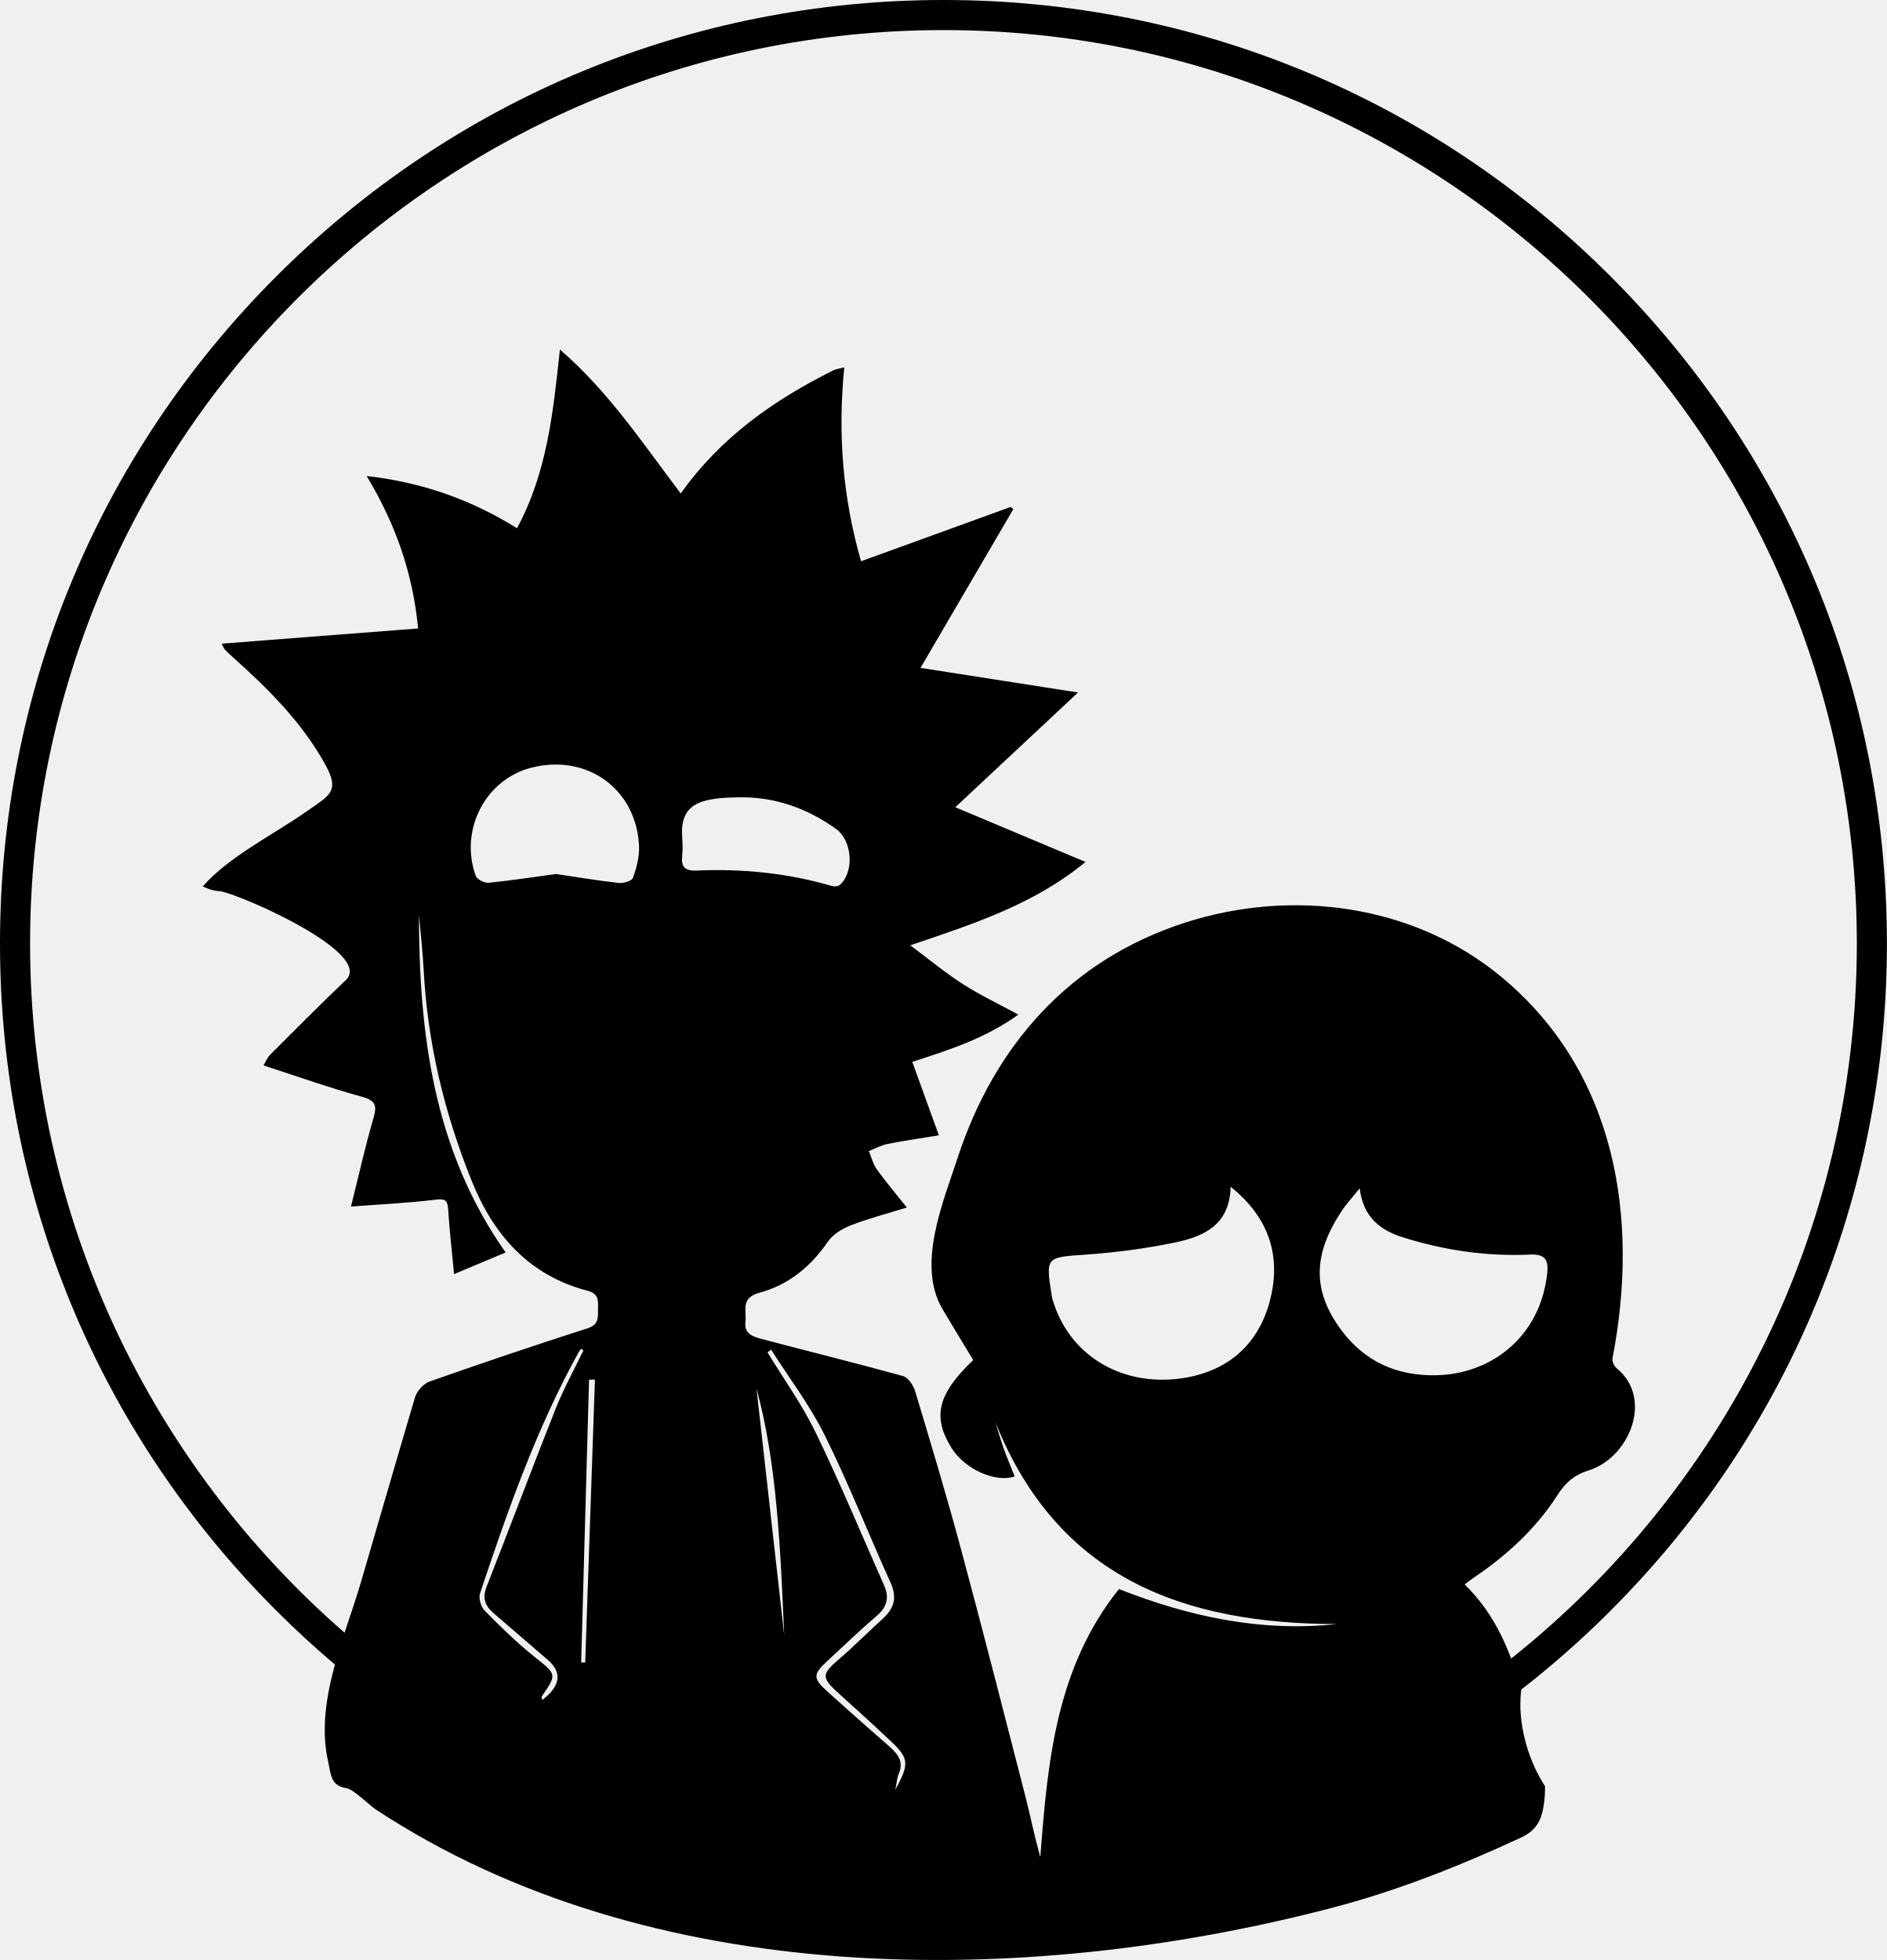
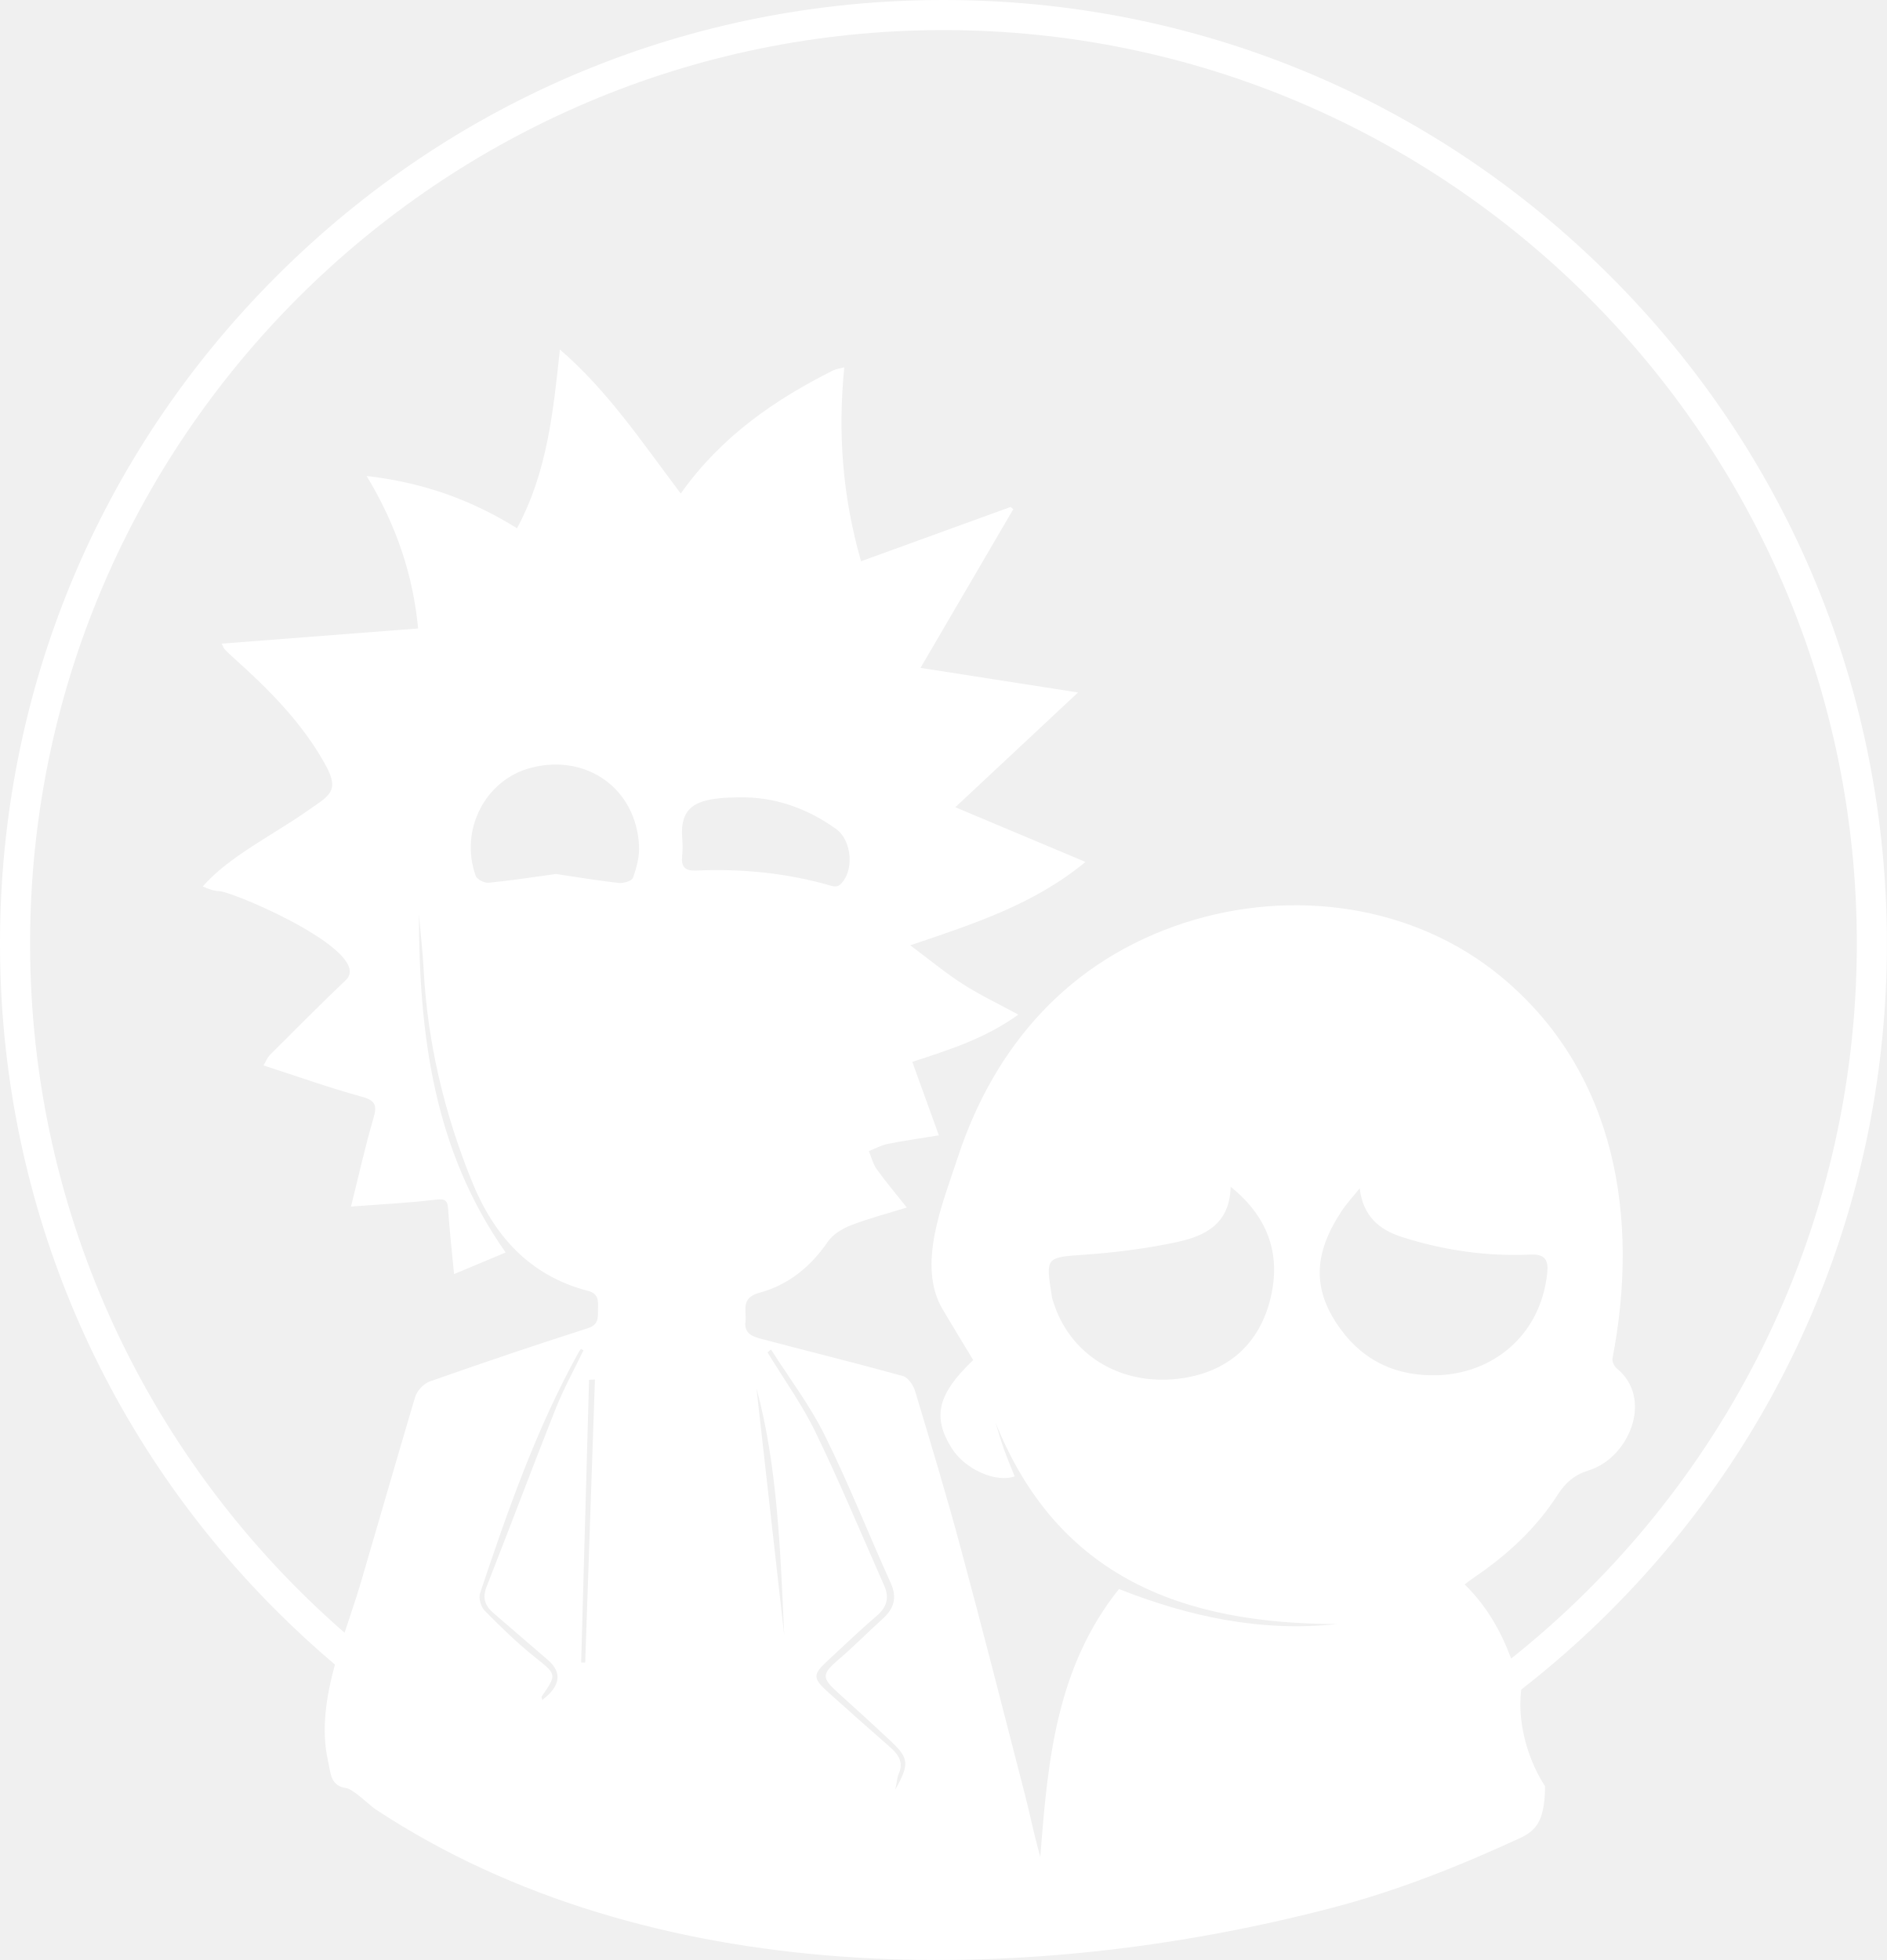
- <svg xmlns="http://www.w3.org/2000/svg" id="Layer_2" data-name="Layer 2" viewBox="0 0 698.2 725.21">
+ <svg xmlns="http://www.w3.org/2000/svg" id="Layer_2" data-name="Layer 2" viewBox="0 0 698.2 725.21" fill="white">
  <g id="Layer_1-2" data-name="Layer 1">
    <path d="M595.95,595.95c65.93-65.93,102.25-153.6,102.25-246.85s-36.32-180.91-102.25-246.84C530.01,36.32,442.35,0,349.1,0S168.19,36.32,102.25,102.26,0,255.86,0,349.1s36.32,180.92,102.25,246.85c6.99,6.98,14.22,13.64,21.68,19.95-3.27,12-5.18,24.23-2.5,35.93,1,4.38,.79,8.94,6.72,9.79,2.61,.37,8.72,6.47,10.89,7.89,101.36,66.73,239.39,66.16,353.26,36.55,24.59-6.39,47.58-15.53,70.53-26.15,6.08-2.82,7.64-6.98,8.44-12.29,.33-2.2,.43-4.46,.42-6.72-5.82-8.93-9.13-20.31-9.13-30.25,0-1.8,.12-3.64,.32-5.49,11.53-8.96,22.58-18.7,33.08-29.2Zm-392.45,30.53c-.81,.88-1.78,1.61-2.84,2.56-.13-.71-.36-1.14-.23-1.31,5.78-8.39,5.57-8.1-2.84-14.85-6.47-5.19-12.45-11.03-18.27-16.96-1.38-1.39-2.3-4.58-1.7-6.36,10.19-30.52,20.81-60.88,36.46-89.16,.26-.47,.59-.88,.9-1.32,.3,.19,.6,.38,.9,.56-3.46,7.21-7.36,14.26-10.31,21.68-8.67,21.84-16.9,43.85-25.51,65.73-1.65,4.19-.63,7.07,2.5,9.76,6.72,5.77,13.43,11.57,20.14,17.36q6.78,5.83,.79,12.32Zm13.04-11.33c-.5-.01-1-.02-1.5-.04l2.92-104.57c.72-.03,1.45-.08,2.18-.11l-3.6,104.73Zm17.69-290.36c-.4,1.16-3.53,2.1-5.28,1.91-7.85-.88-15.65-2.19-23.21-3.32-8.59,1.17-16.78,2.45-24.99,3.25-1.53,.14-4.25-1.26-4.72-2.56-6.11-16.99,3.58-35.64,20.5-40,20.52-5.3,38.89,7.7,39.93,28.91,.2,3.92-.91,8.05-2.23,11.8Zm23.46-2.68c-4.22,.18-5.71-1.34-5.28-5.41,.24-2.19,.2-4.44,.02-6.65-.9-11.44,5.37-13.72,13.57-14.67,2.37-.27,4.79-.3,7.18-.36,13.32-.29,25.33,3.95,36.16,11.67,6,4.28,6.9,15.93,1.38,20.75-.62,.55-2,.65-2.87,.39-16.4-4.8-33.17-6.46-50.17-5.72Zm22.22,191.59c7.6,27.78,8.87,59.54,10.26,91.28l-10.26-91.28Zm51.37,148.46c.59-2.82,.67-4.44,1.28-5.84,1.94-4.46-.3-7.31-3.4-10.03-7.64-6.71-15.27-13.43-22.81-20.24-5.71-5.17-5.64-6.48,.09-11.76,5.98-5.51,11.82-11.17,18-16.45,3.79-3.24,4.68-6.77,2.72-11.18-8.38-18.93-16.34-38.05-25.37-56.67-5-10.32-11.81-19.77-17.8-29.61,.45-.35,.88-.69,1.31-1.04,6.69,10.52,14.35,20.57,19.86,31.68,8.86,17.88,16.21,36.53,24.44,54.74,2.44,5.41,1.18,9.42-2.94,13.16-5.47,4.95-10.65,10.22-16.25,15.01-6.36,5.44-6.51,6.8-.38,12.34,6.59,5.95,13.15,11.92,19.62,18,6.68,6.27,6.91,8.38,1.64,17.89Zm164.86-170.24c-10.81-14.73-10.12-28.13,.35-43.91,1.78-2.69,4.03-5.09,6.62-8.32,1.28,10.41,7.27,15.34,15.76,18.05,15.43,4.9,31.24,7.19,47.37,6.46,5.63-.27,6.77,2.19,6.27,6.86-2.57,23.82-20.87,37.13-40.42,37.77-15,.5-27.2-4.99-35.95-16.91Zm45.82,94.34c1.3-.98,2.1-1.65,2.97-2.24,12.4-8.33,23.31-18.26,31.4-30.88,2.95-4.6,6.22-7.44,11.61-9.12,14.76-4.59,24.07-26.44,10.3-37.71-.95-.77-1.79-2.59-1.58-3.72,9.96-51.52,1.6-105.66-41.05-141.07-32.43-26.94-77.54-32.9-117.13-20.13-42.6,13.74-70.56,45.41-84.19,87.17-5.34,16.4-15.21,39.46-5.5,55.89,3.73,6.31,7.57,12.57,11.32,18.78-13.2,12.57-15.21,20.99-7.98,32.58,4.85,7.78,16.23,12.91,23.32,10.47-1.34-3.37-2.77-6.71-3.99-10.13-1.16-3.25-2.09-6.58-3.13-9.89,23.06,57.62,69.64,74.58,126.36,74.65-28.2,3.06-55.05-2.85-80.65-12.96-22.96,28.7-26.29,62.89-28.95,97.22-.06,.65-.11,1.28-.16,1.93-.18-.62-.35-1.24-.51-1.86-1.93-7.08-3.32-14.03-5.08-20.87-7.86-30.56-15.66-61.15-23.87-91.62-5.24-19.47-11.07-38.78-16.88-58.09-.65-2.15-2.59-4.99-4.49-5.52-17.29-4.79-34.7-9.06-52.05-13.66-3.13-.82-6.78-1.8-6.22-6.38,.5-4.11-1.98-8.85,5.21-10.79,10.57-2.84,18.9-9.55,25.23-18.81,1.87-2.74,5.33-4.87,8.52-6.11,6.55-2.55,13.39-4.32,20.76-6.6-4.16-5.24-7.85-9.57-11.14-14.17-1.39-1.94-1.96-4.46-2.91-6.72,2.28-.89,4.5-2.15,6.87-2.62,6.19-1.24,12.45-2.12,19.03-3.2l-9.83-27.18c13.82-4.5,27.02-8.68,39.23-17.49-7.37-4.01-14.17-7.23-20.45-11.24-6.37-4.07-12.21-8.94-19.54-14.4,23.89-8.07,45.95-15.24,64.84-30.85l-48.16-20.24,45.4-42.46-58.28-9.1,34.33-58.72-.97-.83-55.36,20.1c-6.87-23.89-8.63-47.4-6.21-71.75-1.76,.47-3.05,.6-4.14,1.15-21.82,10.92-41.5,24.58-56.37,45.53-14.23-18.81-26.84-37.87-44.71-53.27-2.49,23.1-4.69,45.39-15.88,66.13-16.89-10.54-34.9-16.97-55.64-19.34,10.92,18.05,17.16,36.42,19.05,56.42l-72.71,5.62c.61,1.15,.78,1.7,1.14,2.08,.87,.95,1.81,1.84,2.77,2.69,13.27,11.88,25.85,24.29,34.56,40.15,5.47,9.96,1.22,11.34-7.2,17.27-12.01,8.43-28.77,16.71-38.24,27.64,1.83,.87,4.28,1.75,6.39,1.75,7.77,1.26,57.03,22.91,46.55,32.89-9.51,9.05-18.76,18.36-28.03,27.65-1.04,1.02-1.59,2.53-2.45,3.93,12.6,4.07,24.36,8.27,36.35,11.57,5.21,1.42,5.71,3.28,4.32,8.04-3.07,10.51-5.44,21.22-8.29,32.61,10.94-.83,21.2-1.31,31.36-2.55,3.74-.46,4.4,.42,4.61,3.79,.49,7.72,1.39,15.4,2.18,23.75l19.08-7.99c-26.83-38.13-32.01-81.12-32.09-125.09,.6,6.81,1.39,13.63,1.75,20.45,1.43,27.06,7.63,52.98,17.76,78.09,8.18,20.27,21.3,35.1,43.11,40.77,3.75,.98,3.76,3.53,3.65,6.39-.12,3.03,.63,6-3.79,7.41-19.61,6.3-39.11,12.88-58.53,19.72-2.24,.79-4.69,3.48-5.38,5.8-6.79,22.83-13.35,45.75-20.07,68.6-1.76,5.96-3.93,12.18-6.01,18.55C56.24,542.08,11.13,450.75,11.13,349.1,11.13,162.74,162.74,11.13,349.1,11.13s337.97,151.61,337.97,337.97c0,107.04-50.02,202.62-127.91,264.58-3.74-9.96-8.9-19.32-17.2-27.42Zm-72.15-104.66c-4.24,15.75-15.32,25.7-31.9,28.28-21.95,3.43-41.21-7.63-47.83-27.15-.35-1.04-.72-2.08-.89-3.15-2.33-14.6-2.15-14.33,12.22-15.34,11.31-.8,22.66-2.25,33.73-4.59,10.35-2.2,19.91-6.46,20.22-20.54,14.77,11.82,18.76,26.42,14.44,42.49Z" />
  </g>
</svg>
